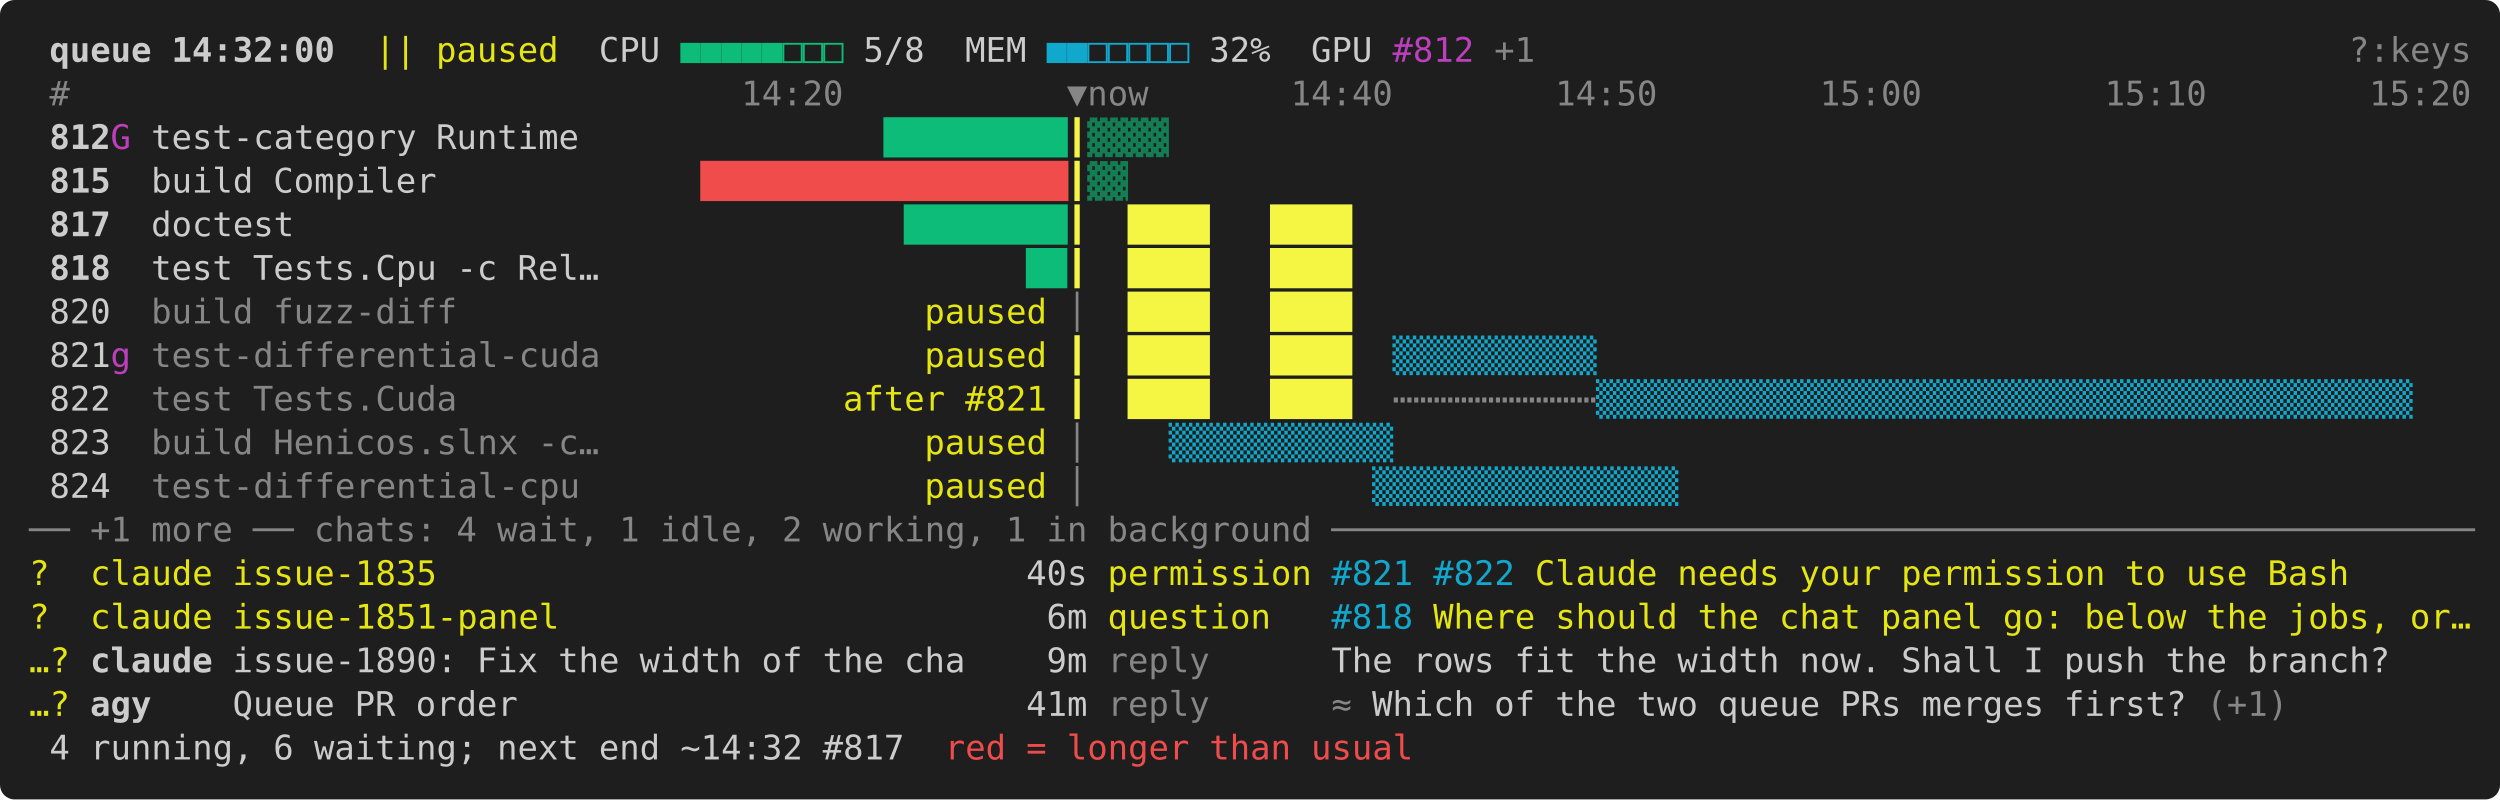
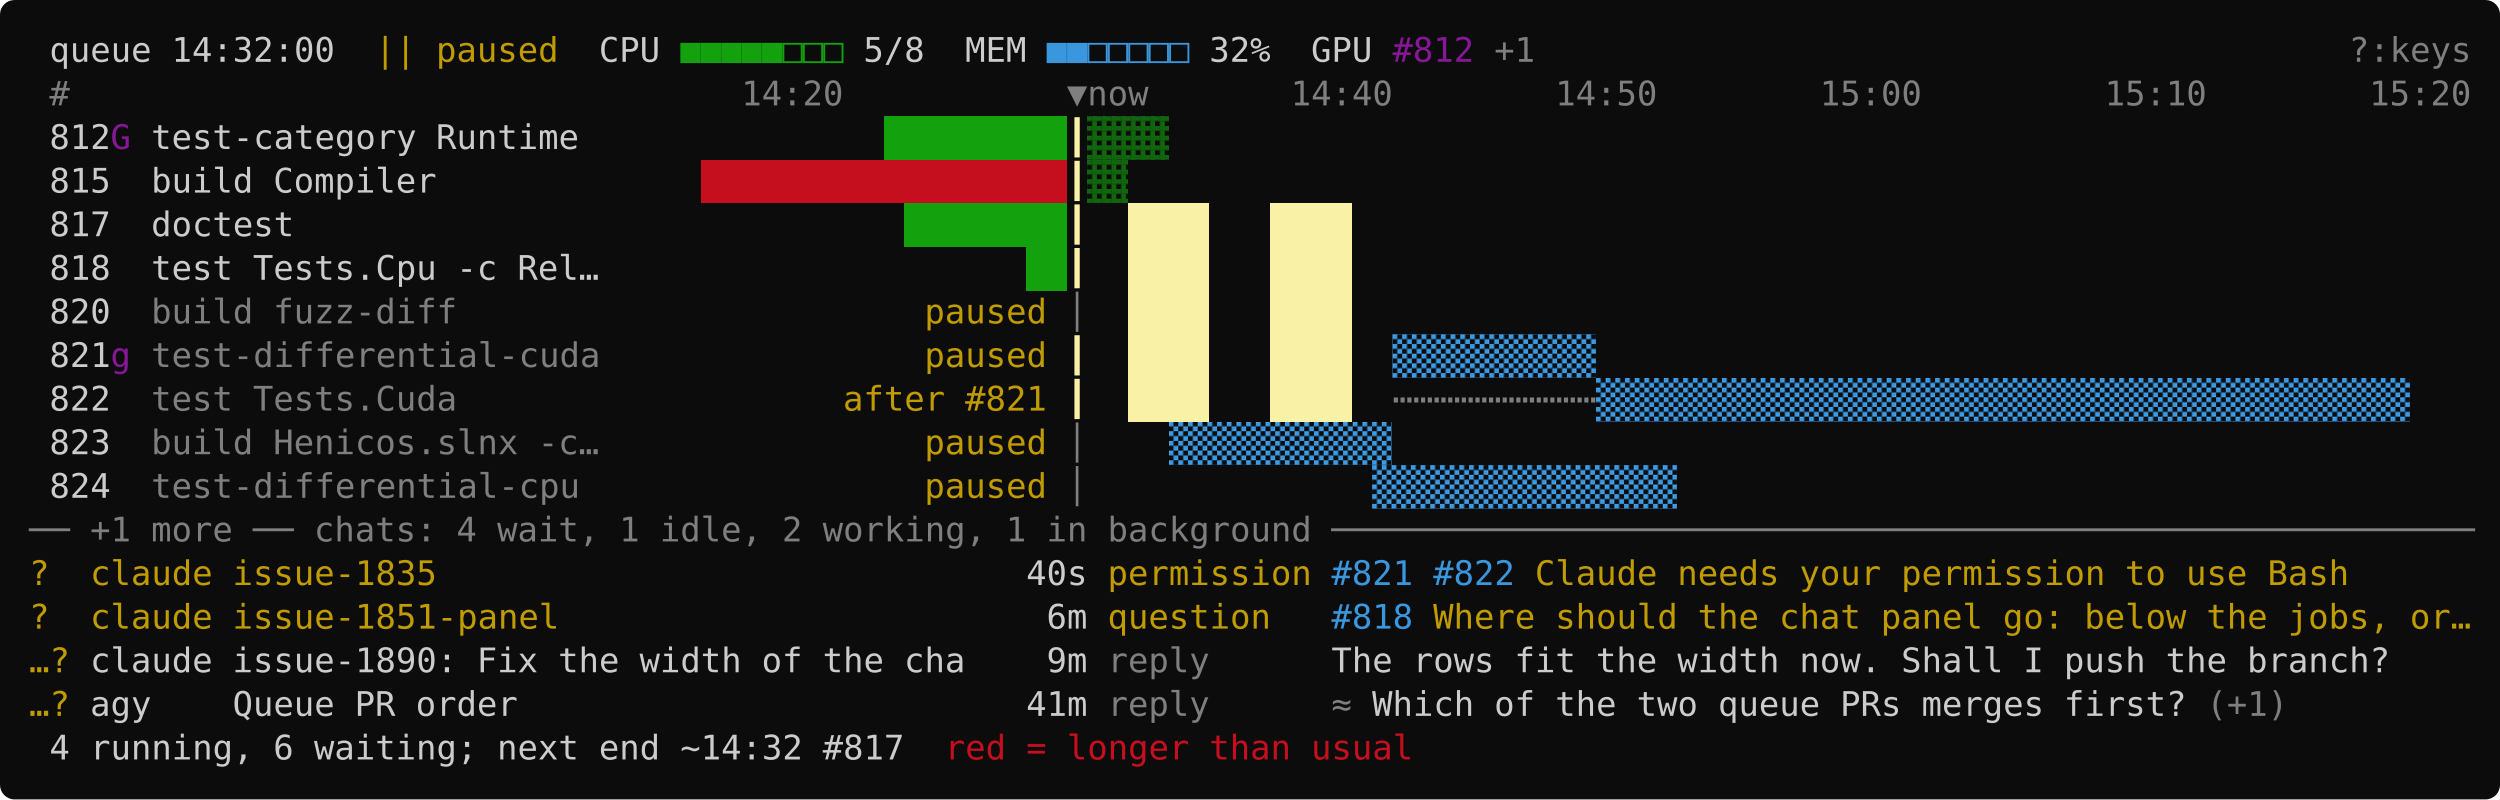
<svg xmlns="http://www.w3.org/2000/svg" width="1032" height="330" viewBox="0 0 1032 330">
-   <rect width="100%" height="100%" rx="6" fill="#1e1e1e" />
-   <g font-family="ui-monospace, SFMono-Regular, Menlo, Consolas, 'DejaVu Sans Mono', monospace" font-size="14">
+   <defs>
+     <pattern id="shade0" x="448.8" y="48" width="4" height="4" patternUnits="userSpaceOnUse" fill="#13a10e" fill-opacity="0.6">
+       <rect x="0" y="0" width="2" height="2" />
+       <rect x="2" y="2" width="2" height="2" />
+       <rect x="2" y="0" width="2" height="2" />
+     </pattern>
+     <pattern id="shade1" x="448.8" y="66" width="4" height="4" patternUnits="userSpaceOnUse" fill="#13a10e" fill-opacity="0.6">
+       <rect x="0" y="0" width="2" height="2" />
+       <rect x="2" y="2" width="2" height="2" />
+       <rect x="2" y="0" width="2" height="2" />
+     </pattern>
+     <pattern id="shade2" x="574.8" y="138" width="4" height="4" patternUnits="userSpaceOnUse" fill="#3a96dd">
+       <rect x="0" y="0" width="2" height="2" />
+       <rect x="2" y="2" width="2" height="2" />
+     </pattern>
+     <pattern id="shade3" x="658.8" y="156" width="4" height="4" patternUnits="userSpaceOnUse" fill="#3a96dd">
+       <rect x="0" y="0" width="2" height="2" />
+       <rect x="2" y="2" width="2" height="2" />
+     </pattern>
+     <pattern id="shade4" x="482.4" y="174" width="4" height="4" patternUnits="userSpaceOnUse" fill="#3a96dd">
+       <rect x="0" y="0" width="2" height="2" />
+       <rect x="2" y="2" width="2" height="2" />
+     </pattern>
+     <pattern id="shade5" x="566.4" y="192" width="4" height="4" patternUnits="userSpaceOnUse" fill="#3a96dd">
+       <rect x="0" y="0" width="2" height="2" />
+       <rect x="2" y="2" width="2" height="2" />
+     </pattern>
+   </defs>
+   <rect width="100%" height="100%" rx="6" fill="#0c0c0c" />
+   <g shape-rendering="crispEdges">
+     <rect x="364.8" y="48" width="75.6" height="18" fill="#13a10e" />
+     <rect x="448.8" y="48" width="33.6" height="18" fill="url(#shade0)" />
+     <rect x="289.2" y="66" width="151.2" height="18" fill="#c50f1f" />
+     <rect x="448.8" y="66" width="16.8" height="18" fill="url(#shade1)" />
+     <rect x="373.2" y="84" width="67.2" height="18" fill="#13a10e" />
+     <rect x="465.6" y="84" width="33.6" height="18" fill="#f9f1a5" />
+     <rect x="524.4" y="84" width="33.6" height="18" fill="#f9f1a5" />
+     <rect x="423.6" y="102" width="16.8" height="18" fill="#13a10e" />
+     <rect x="465.6" y="102" width="33.6" height="18" fill="#f9f1a5" />
+     <rect x="524.4" y="102" width="33.6" height="18" fill="#f9f1a5" />
+     <rect x="465.6" y="120" width="33.6" height="18" fill="#f9f1a5" />
+     <rect x="524.4" y="120" width="33.6" height="18" fill="#f9f1a5" />
+     <rect x="465.6" y="138" width="33.6" height="18" fill="#f9f1a5" />
+     <rect x="524.4" y="138" width="33.6" height="18" fill="#f9f1a5" />
+     <rect x="574.8" y="138" width="84" height="18" fill="url(#shade2)" />
+     <rect x="465.6" y="156" width="33.6" height="18" fill="#f9f1a5" />
+     <rect x="524.4" y="156" width="33.6" height="18" fill="#f9f1a5" />
+     <rect x="658.8" y="156" width="336" height="18" fill="url(#shade3)" />
+     <rect x="482.4" y="174" width="92.4" height="18" fill="url(#shade4)" />
+     <rect x="566.4" y="192" width="126" height="18" fill="url(#shade5)" />
+   </g>
+   <g font-family="'Cascadia Mono', 'Cascadia Code', Consolas, ui-monospace, SFMono-Regular, Menlo, 'DejaVu Sans Mono', monospace" font-size="14">
    <text y="25.5">
-       <tspan x="20.4" textLength="42" lengthAdjust="spacingAndGlyphs" fill="#cccccc" font-weight="bold">queue</tspan>
-       <tspan x="70.8" textLength="67.2" lengthAdjust="spacingAndGlyphs" fill="#cccccc" font-weight="bold">14:32:00</tspan>
-       <tspan x="154.8" textLength="16.8" lengthAdjust="spacingAndGlyphs" fill="#e5e510">||</tspan>
-       <tspan x="180" textLength="50.4" lengthAdjust="spacingAndGlyphs" fill="#e5e510">paused</tspan>
+       <tspan x="20.4" textLength="42" lengthAdjust="spacingAndGlyphs" fill="#cccccc">queue</tspan>
+       <tspan x="70.8" textLength="67.2" lengthAdjust="spacingAndGlyphs" fill="#cccccc">14:32:00</tspan>
+       <tspan x="154.8" textLength="16.8" lengthAdjust="spacingAndGlyphs" fill="#c19c00">||</tspan>
+       <tspan x="180" textLength="50.4" lengthAdjust="spacingAndGlyphs" fill="#c19c00">paused</tspan>
      <tspan x="247.2" textLength="25.2" lengthAdjust="spacingAndGlyphs" fill="#cccccc">CPU</tspan>
-       <tspan x="280.8" textLength="67.2" lengthAdjust="spacingAndGlyphs" fill="#0dbc79">■■■■■□□□</tspan>
+       <tspan x="280.8" textLength="67.2" lengthAdjust="spacingAndGlyphs" fill="#13a10e">■■■■■□□□</tspan>
      <tspan x="356.4" textLength="25.2" lengthAdjust="spacingAndGlyphs" fill="#cccccc">5/8</tspan>
      <tspan x="398.4" textLength="25.2" lengthAdjust="spacingAndGlyphs" fill="#cccccc">MEM</tspan>
-       <tspan x="432" textLength="58.8" lengthAdjust="spacingAndGlyphs" fill="#11a8cd">■■□□□□□</tspan>
+       <tspan x="432" textLength="58.8" lengthAdjust="spacingAndGlyphs" fill="#3a96dd">■■□□□□□</tspan>
      <tspan x="499.2" textLength="25.2" lengthAdjust="spacingAndGlyphs" fill="#cccccc">32%</tspan>
      <tspan x="541.2" textLength="25.2" lengthAdjust="spacingAndGlyphs" fill="#cccccc">GPU</tspan>
-       <tspan x="574.8" textLength="33.6" lengthAdjust="spacingAndGlyphs" fill="#bc3fbc">#812</tspan>
+       <tspan x="574.8" textLength="33.6" lengthAdjust="spacingAndGlyphs" fill="#881798">#812</tspan>
      <tspan x="616.8" textLength="16.8" lengthAdjust="spacingAndGlyphs" fill="#cccccc" fill-opacity="0.6">+1</tspan>
      <tspan x="969.6" textLength="50.4" lengthAdjust="spacingAndGlyphs" fill="#cccccc" fill-opacity="0.6">?:keys</tspan>
    </text>
    <text y="43.5">
      <tspan x="20.4" textLength="8.4" lengthAdjust="spacingAndGlyphs" fill="#cccccc" fill-opacity="0.6">#</tspan>
      <tspan x="306" textLength="42" lengthAdjust="spacingAndGlyphs" fill="#cccccc" fill-opacity="0.6">14:20</tspan>
      <tspan x="440.4" textLength="33.6" lengthAdjust="spacingAndGlyphs" fill="#cccccc" fill-opacity="0.6">▼now</tspan>
      <tspan x="532.8" textLength="42" lengthAdjust="spacingAndGlyphs" fill="#cccccc" fill-opacity="0.6">14:40</tspan>
      <tspan x="642" textLength="42" lengthAdjust="spacingAndGlyphs" fill="#cccccc" fill-opacity="0.6">14:50</tspan>
      <tspan x="751.2" textLength="42" lengthAdjust="spacingAndGlyphs" fill="#cccccc" fill-opacity="0.6">15:00</tspan>
      <tspan x="868.8" textLength="42" lengthAdjust="spacingAndGlyphs" fill="#cccccc" fill-opacity="0.6">15:10</tspan>
      <tspan x="978" textLength="42" lengthAdjust="spacingAndGlyphs" fill="#cccccc" fill-opacity="0.6">15:20</tspan>
    </text>
    <text y="61.5">
-       <tspan x="20.4" textLength="25.2" lengthAdjust="spacingAndGlyphs" fill="#cccccc" font-weight="bold">812</tspan>
-       <tspan x="45.6" textLength="8.4" lengthAdjust="spacingAndGlyphs" fill="#bc3fbc">G</tspan>
+       <tspan x="20.4" textLength="25.2" lengthAdjust="spacingAndGlyphs" fill="#cccccc">812</tspan>
+       <tspan x="45.6" textLength="8.4" lengthAdjust="spacingAndGlyphs" fill="#881798">G</tspan>
      <tspan x="62.4" textLength="109.2" lengthAdjust="spacingAndGlyphs" fill="#cccccc">test-category</tspan>
      <tspan x="180" textLength="58.8" lengthAdjust="spacingAndGlyphs" fill="#cccccc">Runtime</tspan>
-       <tspan x="364.8" textLength="75.6" lengthAdjust="spacingAndGlyphs" fill="#0dbc79">█████████</tspan>
-       <tspan x="440.4" textLength="8.4" lengthAdjust="spacingAndGlyphs" fill="#f5f543" font-weight="bold">┃</tspan>
-       <tspan x="448.8" textLength="33.6" lengthAdjust="spacingAndGlyphs" fill="#0dbc79" fill-opacity="0.6">▓▓▓▓</tspan>
+       <tspan x="440.4" textLength="8.4" lengthAdjust="spacingAndGlyphs" fill="#f9f1a5">┃</tspan>
    </text>
    <text y="79.5">
-       <tspan x="20.4" textLength="25.2" lengthAdjust="spacingAndGlyphs" fill="#cccccc" font-weight="bold">815</tspan>
+       <tspan x="20.4" textLength="25.2" lengthAdjust="spacingAndGlyphs" fill="#cccccc">815</tspan>
      <tspan x="62.4" textLength="42" lengthAdjust="spacingAndGlyphs" fill="#cccccc">build</tspan>
      <tspan x="112.8" textLength="67.2" lengthAdjust="spacingAndGlyphs" fill="#cccccc">Compiler</tspan>
-       <tspan x="289.2" textLength="151.2" lengthAdjust="spacingAndGlyphs" fill="#f14c4c">██████████████████</tspan>
-       <tspan x="440.4" textLength="8.4" lengthAdjust="spacingAndGlyphs" fill="#f5f543" font-weight="bold">┃</tspan>
-       <tspan x="448.8" textLength="16.8" lengthAdjust="spacingAndGlyphs" fill="#0dbc79" fill-opacity="0.6">▓▓</tspan>
+       <tspan x="440.4" textLength="8.4" lengthAdjust="spacingAndGlyphs" fill="#f9f1a5">┃</tspan>
    </text>
    <text y="97.5">
-       <tspan x="20.4" textLength="25.2" lengthAdjust="spacingAndGlyphs" fill="#cccccc" font-weight="bold">817</tspan>
+       <tspan x="20.4" textLength="25.2" lengthAdjust="spacingAndGlyphs" fill="#cccccc">817</tspan>
      <tspan x="62.4" textLength="58.8" lengthAdjust="spacingAndGlyphs" fill="#cccccc">doctest</tspan>
-       <tspan x="373.2" textLength="67.2" lengthAdjust="spacingAndGlyphs" fill="#0dbc79">████████</tspan>
-       <tspan x="440.4" textLength="8.4" lengthAdjust="spacingAndGlyphs" fill="#f5f543" font-weight="bold">┃</tspan>
-       <tspan x="465.6" textLength="33.6" lengthAdjust="spacingAndGlyphs" fill="#f5f543" font-weight="bold">████</tspan>
-       <tspan x="524.4" textLength="33.6" lengthAdjust="spacingAndGlyphs" fill="#f5f543" font-weight="bold">████</tspan>
+       <tspan x="440.4" textLength="8.4" lengthAdjust="spacingAndGlyphs" fill="#f9f1a5">┃</tspan>
    </text>
    <text y="115.5">
-       <tspan x="20.4" textLength="25.2" lengthAdjust="spacingAndGlyphs" fill="#cccccc" font-weight="bold">818</tspan>
+       <tspan x="20.4" textLength="25.2" lengthAdjust="spacingAndGlyphs" fill="#cccccc">818</tspan>
      <tspan x="62.4" textLength="33.6" lengthAdjust="spacingAndGlyphs" fill="#cccccc">test</tspan>
      <tspan x="104.4" textLength="75.6" lengthAdjust="spacingAndGlyphs" fill="#cccccc">Tests.Cpu</tspan>
      <tspan x="188.4" textLength="16.8" lengthAdjust="spacingAndGlyphs" fill="#cccccc">-c</tspan>
      <tspan x="213.6" textLength="33.6" lengthAdjust="spacingAndGlyphs" fill="#cccccc">Rel…</tspan>
-       <tspan x="423.6" textLength="16.8" lengthAdjust="spacingAndGlyphs" fill="#0dbc79">██</tspan>
-       <tspan x="440.4" textLength="8.4" lengthAdjust="spacingAndGlyphs" fill="#f5f543" font-weight="bold">┃</tspan>
-       <tspan x="465.6" textLength="33.6" lengthAdjust="spacingAndGlyphs" fill="#f5f543" font-weight="bold">████</tspan>
-       <tspan x="524.4" textLength="33.6" lengthAdjust="spacingAndGlyphs" fill="#f5f543" font-weight="bold">████</tspan>
+       <tspan x="440.4" textLength="8.4" lengthAdjust="spacingAndGlyphs" fill="#f9f1a5">┃</tspan>
    </text>
    <text y="133.5">
      <tspan x="20.4" textLength="25.2" lengthAdjust="spacingAndGlyphs" fill="#cccccc">820</tspan>
      <tspan x="62.4" textLength="42" lengthAdjust="spacingAndGlyphs" fill="#cccccc" fill-opacity="0.6">build</tspan>
      <tspan x="112.8" textLength="75.6" lengthAdjust="spacingAndGlyphs" fill="#cccccc" fill-opacity="0.6">fuzz-diff</tspan>
-       <tspan x="381.6" textLength="50.4" lengthAdjust="spacingAndGlyphs" fill="#e5e510">paused</tspan>
+       <tspan x="381.6" textLength="50.4" lengthAdjust="spacingAndGlyphs" fill="#c19c00">paused</tspan>
      <tspan x="440.4" textLength="8.4" lengthAdjust="spacingAndGlyphs" fill="#cccccc" fill-opacity="0.6">│</tspan>
-       <tspan x="465.6" textLength="33.6" lengthAdjust="spacingAndGlyphs" fill="#f5f543" font-weight="bold">████</tspan>
-       <tspan x="524.4" textLength="33.6" lengthAdjust="spacingAndGlyphs" fill="#f5f543" font-weight="bold">████</tspan>
    </text>
    <text y="151.5">
      <tspan x="20.4" textLength="25.2" lengthAdjust="spacingAndGlyphs" fill="#cccccc">821</tspan>
-       <tspan x="45.6" textLength="8.4" lengthAdjust="spacingAndGlyphs" fill="#bc3fbc">g</tspan>
+       <tspan x="45.6" textLength="8.4" lengthAdjust="spacingAndGlyphs" fill="#881798">g</tspan>
      <tspan x="62.4" textLength="184.8" lengthAdjust="spacingAndGlyphs" fill="#cccccc" fill-opacity="0.6">test-differential-cuda</tspan>
-       <tspan x="381.6" textLength="50.4" lengthAdjust="spacingAndGlyphs" fill="#e5e510">paused</tspan>
-       <tspan x="440.4" textLength="8.4" lengthAdjust="spacingAndGlyphs" fill="#f5f543" font-weight="bold">┃</tspan>
-       <tspan x="465.6" textLength="33.6" lengthAdjust="spacingAndGlyphs" fill="#f5f543" font-weight="bold">████</tspan>
-       <tspan x="524.4" textLength="33.6" lengthAdjust="spacingAndGlyphs" fill="#f5f543" font-weight="bold">████</tspan>
-       <tspan x="574.8" textLength="84" lengthAdjust="spacingAndGlyphs" fill="#11a8cd">▒▒▒▒▒▒▒▒▒▒</tspan>
+       <tspan x="381.6" textLength="50.4" lengthAdjust="spacingAndGlyphs" fill="#c19c00">paused</tspan>
+       <tspan x="440.4" textLength="8.4" lengthAdjust="spacingAndGlyphs" fill="#f9f1a5">┃</tspan>
    </text>
    <text y="169.5">
      <tspan x="20.4" textLength="25.2" lengthAdjust="spacingAndGlyphs" fill="#cccccc">822</tspan>
      <tspan x="62.4" textLength="33.6" lengthAdjust="spacingAndGlyphs" fill="#cccccc" fill-opacity="0.6">test</tspan>
      <tspan x="104.4" textLength="84" lengthAdjust="spacingAndGlyphs" fill="#cccccc" fill-opacity="0.6">Tests.Cuda</tspan>
-       <tspan x="348" textLength="42" lengthAdjust="spacingAndGlyphs" fill="#e5e510">after</tspan>
-       <tspan x="398.4" textLength="33.6" lengthAdjust="spacingAndGlyphs" fill="#e5e510">#821</tspan>
-       <tspan x="440.4" textLength="8.4" lengthAdjust="spacingAndGlyphs" fill="#f5f543" font-weight="bold">┃</tspan>
-       <tspan x="465.6" textLength="33.6" lengthAdjust="spacingAndGlyphs" fill="#f5f543" font-weight="bold">████</tspan>
-       <tspan x="524.4" textLength="33.6" lengthAdjust="spacingAndGlyphs" fill="#f5f543" font-weight="bold">████</tspan>
+       <tspan x="348" textLength="42" lengthAdjust="spacingAndGlyphs" fill="#c19c00">after</tspan>
+       <tspan x="398.4" textLength="33.6" lengthAdjust="spacingAndGlyphs" fill="#c19c00">#821</tspan>
+       <tspan x="440.4" textLength="8.4" lengthAdjust="spacingAndGlyphs" fill="#f9f1a5">┃</tspan>
      <tspan x="574.8" textLength="84" lengthAdjust="spacingAndGlyphs" fill="#cccccc" fill-opacity="0.6">⋯⋯⋯⋯⋯⋯⋯⋯⋯⋯</tspan>
-       <tspan x="658.8" textLength="336" lengthAdjust="spacingAndGlyphs" fill="#11a8cd">▒▒▒▒▒▒▒▒▒▒▒▒▒▒▒▒▒▒▒▒▒▒▒▒▒▒▒▒▒▒▒▒▒▒▒▒▒▒▒▒</tspan>
    </text>
    <text y="187.5">
      <tspan x="20.4" textLength="25.2" lengthAdjust="spacingAndGlyphs" fill="#cccccc">823</tspan>
      <tspan x="62.4" textLength="42" lengthAdjust="spacingAndGlyphs" fill="#cccccc" fill-opacity="0.6">build</tspan>
      <tspan x="112.8" textLength="100.8" lengthAdjust="spacingAndGlyphs" fill="#cccccc" fill-opacity="0.6">Henicos.slnx</tspan>
      <tspan x="222" textLength="25.2" lengthAdjust="spacingAndGlyphs" fill="#cccccc" fill-opacity="0.6">-c…</tspan>
-       <tspan x="381.6" textLength="50.4" lengthAdjust="spacingAndGlyphs" fill="#e5e510">paused</tspan>
+       <tspan x="381.6" textLength="50.4" lengthAdjust="spacingAndGlyphs" fill="#c19c00">paused</tspan>
      <tspan x="440.4" textLength="8.4" lengthAdjust="spacingAndGlyphs" fill="#cccccc" fill-opacity="0.6">│</tspan>
-       <tspan x="482.4" textLength="92.4" lengthAdjust="spacingAndGlyphs" fill="#11a8cd">▒▒▒▒▒▒▒▒▒▒▒</tspan>
    </text>
    <text y="205.5">
      <tspan x="20.4" textLength="25.2" lengthAdjust="spacingAndGlyphs" fill="#cccccc">824</tspan>
      <tspan x="62.4" textLength="176.4" lengthAdjust="spacingAndGlyphs" fill="#cccccc" fill-opacity="0.6">test-differential-cpu</tspan>
-       <tspan x="381.6" textLength="50.4" lengthAdjust="spacingAndGlyphs" fill="#e5e510">paused</tspan>
+       <tspan x="381.6" textLength="50.4" lengthAdjust="spacingAndGlyphs" fill="#c19c00">paused</tspan>
      <tspan x="440.4" textLength="8.4" lengthAdjust="spacingAndGlyphs" fill="#cccccc" fill-opacity="0.6">│</tspan>
-       <tspan x="566.4" textLength="126" lengthAdjust="spacingAndGlyphs" fill="#11a8cd">▒▒▒▒▒▒▒▒▒▒▒▒▒▒▒</tspan>
    </text>
    <text y="223.5">
      <tspan x="12" textLength="16.8" lengthAdjust="spacingAndGlyphs" fill="#cccccc" fill-opacity="0.6">──</tspan>
      <tspan x="37.2" textLength="16.8" lengthAdjust="spacingAndGlyphs" fill="#cccccc" fill-opacity="0.6">+1</tspan>
      <tspan x="62.4" textLength="33.6" lengthAdjust="spacingAndGlyphs" fill="#cccccc" fill-opacity="0.6">more</tspan>
      <tspan x="104.4" textLength="16.8" lengthAdjust="spacingAndGlyphs" fill="#cccccc" fill-opacity="0.6">──</tspan>
      <tspan x="129.6" textLength="50.4" lengthAdjust="spacingAndGlyphs" fill="#cccccc" fill-opacity="0.6">chats:</tspan>
      <tspan x="188.4" textLength="8.4" lengthAdjust="spacingAndGlyphs" fill="#cccccc" fill-opacity="0.6">4</tspan>
      <tspan x="205.2" textLength="42" lengthAdjust="spacingAndGlyphs" fill="#cccccc" fill-opacity="0.6">wait,</tspan>
      <tspan x="255.6" textLength="8.4" lengthAdjust="spacingAndGlyphs" fill="#cccccc" fill-opacity="0.6">1</tspan>
      <tspan x="272.4" textLength="42" lengthAdjust="spacingAndGlyphs" fill="#cccccc" fill-opacity="0.6">idle,</tspan>
      <tspan x="322.8" textLength="8.4" lengthAdjust="spacingAndGlyphs" fill="#cccccc" fill-opacity="0.6">2</tspan>
      <tspan x="339.6" textLength="67.2" lengthAdjust="spacingAndGlyphs" fill="#cccccc" fill-opacity="0.6">working,</tspan>
      <tspan x="415.2" textLength="8.4" lengthAdjust="spacingAndGlyphs" fill="#cccccc" fill-opacity="0.6">1</tspan>
      <tspan x="432" textLength="16.8" lengthAdjust="spacingAndGlyphs" fill="#cccccc" fill-opacity="0.6">in</tspan>
      <tspan x="457.2" textLength="84" lengthAdjust="spacingAndGlyphs" fill="#cccccc" fill-opacity="0.6">background</tspan>
      <tspan x="549.6" textLength="470.4" lengthAdjust="spacingAndGlyphs" fill="#cccccc" fill-opacity="0.6">────────────────────────────────────────────────────────</tspan>
    </text>
    <text y="241.5">
-       <tspan x="12" textLength="8.4" lengthAdjust="spacingAndGlyphs" fill="#e5e510">?</tspan>
-       <tspan x="37.2" textLength="50.4" lengthAdjust="spacingAndGlyphs" fill="#e5e510">claude</tspan>
-       <tspan x="96" textLength="84" lengthAdjust="spacingAndGlyphs" fill="#e5e510">issue-1835</tspan>
+       <tspan x="12" textLength="8.4" lengthAdjust="spacingAndGlyphs" fill="#c19c00">?</tspan>
+       <tspan x="37.2" textLength="50.4" lengthAdjust="spacingAndGlyphs" fill="#c19c00">claude</tspan>
+       <tspan x="96" textLength="84" lengthAdjust="spacingAndGlyphs" fill="#c19c00">issue-1835</tspan>
      <tspan x="423.6" textLength="25.2" lengthAdjust="spacingAndGlyphs" fill="#cccccc">40s</tspan>
-       <tspan x="457.2" textLength="84" lengthAdjust="spacingAndGlyphs" fill="#e5e510">permission</tspan>
-       <tspan x="549.6" textLength="33.6" lengthAdjust="spacingAndGlyphs" fill="#11a8cd">#821</tspan>
-       <tspan x="591.6" textLength="33.6" lengthAdjust="spacingAndGlyphs" fill="#11a8cd">#822</tspan>
-       <tspan x="633.6" textLength="50.4" lengthAdjust="spacingAndGlyphs" fill="#e5e510">Claude</tspan>
-       <tspan x="692.4" textLength="42" lengthAdjust="spacingAndGlyphs" fill="#e5e510">needs</tspan>
-       <tspan x="742.8" textLength="33.6" lengthAdjust="spacingAndGlyphs" fill="#e5e510">your</tspan>
-       <tspan x="784.8" textLength="84" lengthAdjust="spacingAndGlyphs" fill="#e5e510">permission</tspan>
-       <tspan x="877.2" textLength="16.8" lengthAdjust="spacingAndGlyphs" fill="#e5e510">to</tspan>
-       <tspan x="902.4" textLength="25.2" lengthAdjust="spacingAndGlyphs" fill="#e5e510">use</tspan>
-       <tspan x="936" textLength="33.6" lengthAdjust="spacingAndGlyphs" fill="#e5e510">Bash</tspan>
+       <tspan x="457.2" textLength="84" lengthAdjust="spacingAndGlyphs" fill="#c19c00">permission</tspan>
+       <tspan x="549.6" textLength="33.6" lengthAdjust="spacingAndGlyphs" fill="#3a96dd">#821</tspan>
+       <tspan x="591.6" textLength="33.6" lengthAdjust="spacingAndGlyphs" fill="#3a96dd">#822</tspan>
+       <tspan x="633.6" textLength="50.4" lengthAdjust="spacingAndGlyphs" fill="#c19c00">Claude</tspan>
+       <tspan x="692.4" textLength="42" lengthAdjust="spacingAndGlyphs" fill="#c19c00">needs</tspan>
+       <tspan x="742.8" textLength="33.6" lengthAdjust="spacingAndGlyphs" fill="#c19c00">your</tspan>
+       <tspan x="784.8" textLength="84" lengthAdjust="spacingAndGlyphs" fill="#c19c00">permission</tspan>
+       <tspan x="877.2" textLength="16.8" lengthAdjust="spacingAndGlyphs" fill="#c19c00">to</tspan>
+       <tspan x="902.4" textLength="25.2" lengthAdjust="spacingAndGlyphs" fill="#c19c00">use</tspan>
+       <tspan x="936" textLength="33.6" lengthAdjust="spacingAndGlyphs" fill="#c19c00">Bash</tspan>
    </text>
    <text y="259.5">
-       <tspan x="12" textLength="8.4" lengthAdjust="spacingAndGlyphs" fill="#e5e510">?</tspan>
-       <tspan x="37.2" textLength="50.4" lengthAdjust="spacingAndGlyphs" fill="#e5e510">claude</tspan>
-       <tspan x="96" textLength="134.4" lengthAdjust="spacingAndGlyphs" fill="#e5e510">issue-1851-panel</tspan>
+       <tspan x="12" textLength="8.4" lengthAdjust="spacingAndGlyphs" fill="#c19c00">?</tspan>
+       <tspan x="37.2" textLength="50.4" lengthAdjust="spacingAndGlyphs" fill="#c19c00">claude</tspan>
+       <tspan x="96" textLength="134.4" lengthAdjust="spacingAndGlyphs" fill="#c19c00">issue-1851-panel</tspan>
      <tspan x="432" textLength="16.8" lengthAdjust="spacingAndGlyphs" fill="#cccccc">6m</tspan>
-       <tspan x="457.2" textLength="67.2" lengthAdjust="spacingAndGlyphs" fill="#e5e510">question</tspan>
-       <tspan x="549.6" textLength="33.6" lengthAdjust="spacingAndGlyphs" fill="#11a8cd">#818</tspan>
-       <tspan x="591.6" textLength="42" lengthAdjust="spacingAndGlyphs" fill="#e5e510">Where</tspan>
-       <tspan x="642" textLength="50.4" lengthAdjust="spacingAndGlyphs" fill="#e5e510">should</tspan>
-       <tspan x="700.8" textLength="25.2" lengthAdjust="spacingAndGlyphs" fill="#e5e510">the</tspan>
-       <tspan x="734.4" textLength="33.6" lengthAdjust="spacingAndGlyphs" fill="#e5e510">chat</tspan>
-       <tspan x="776.4" textLength="42" lengthAdjust="spacingAndGlyphs" fill="#e5e510">panel</tspan>
-       <tspan x="826.8" textLength="25.2" lengthAdjust="spacingAndGlyphs" fill="#e5e510">go:</tspan>
-       <tspan x="860.4" textLength="42" lengthAdjust="spacingAndGlyphs" fill="#e5e510">below</tspan>
-       <tspan x="910.8" textLength="25.2" lengthAdjust="spacingAndGlyphs" fill="#e5e510">the</tspan>
-       <tspan x="944.4" textLength="42" lengthAdjust="spacingAndGlyphs" fill="#e5e510">jobs,</tspan>
-       <tspan x="994.8" textLength="25.2" lengthAdjust="spacingAndGlyphs" fill="#e5e510">or…</tspan>
+       <tspan x="457.2" textLength="67.2" lengthAdjust="spacingAndGlyphs" fill="#c19c00">question</tspan>
+       <tspan x="549.6" textLength="33.6" lengthAdjust="spacingAndGlyphs" fill="#3a96dd">#818</tspan>
+       <tspan x="591.6" textLength="42" lengthAdjust="spacingAndGlyphs" fill="#c19c00">Where</tspan>
+       <tspan x="642" textLength="50.4" lengthAdjust="spacingAndGlyphs" fill="#c19c00">should</tspan>
+       <tspan x="700.8" textLength="25.2" lengthAdjust="spacingAndGlyphs" fill="#c19c00">the</tspan>
+       <tspan x="734.4" textLength="33.6" lengthAdjust="spacingAndGlyphs" fill="#c19c00">chat</tspan>
+       <tspan x="776.4" textLength="42" lengthAdjust="spacingAndGlyphs" fill="#c19c00">panel</tspan>
+       <tspan x="826.8" textLength="25.2" lengthAdjust="spacingAndGlyphs" fill="#c19c00">go:</tspan>
+       <tspan x="860.4" textLength="42" lengthAdjust="spacingAndGlyphs" fill="#c19c00">below</tspan>
+       <tspan x="910.8" textLength="25.2" lengthAdjust="spacingAndGlyphs" fill="#c19c00">the</tspan>
+       <tspan x="944.4" textLength="42" lengthAdjust="spacingAndGlyphs" fill="#c19c00">jobs,</tspan>
+       <tspan x="994.8" textLength="25.2" lengthAdjust="spacingAndGlyphs" fill="#c19c00">or…</tspan>
    </text>
    <text y="277.5">
-       <tspan x="12" textLength="16.8" lengthAdjust="spacingAndGlyphs" fill="#e5e510">…?</tspan>
-       <tspan x="37.2" textLength="50.4" lengthAdjust="spacingAndGlyphs" fill="#cccccc" font-weight="bold">claude</tspan>
+       <tspan x="12" textLength="16.8" lengthAdjust="spacingAndGlyphs" fill="#c19c00">…?</tspan>
+       <tspan x="37.2" textLength="50.4" lengthAdjust="spacingAndGlyphs" fill="#cccccc">claude</tspan>
      <tspan x="96" textLength="92.4" lengthAdjust="spacingAndGlyphs" fill="#cccccc">issue-1890:</tspan>
      <tspan x="196.8" textLength="25.2" lengthAdjust="spacingAndGlyphs" fill="#cccccc">Fix</tspan>
      <tspan x="230.4" textLength="25.2" lengthAdjust="spacingAndGlyphs" fill="#cccccc">the</tspan>
      <tspan x="264" textLength="42" lengthAdjust="spacingAndGlyphs" fill="#cccccc">width</tspan>
      <tspan x="314.4" textLength="16.8" lengthAdjust="spacingAndGlyphs" fill="#cccccc">of</tspan>
      <tspan x="339.6" textLength="25.2" lengthAdjust="spacingAndGlyphs" fill="#cccccc">the</tspan>
      <tspan x="373.2" textLength="25.2" lengthAdjust="spacingAndGlyphs" fill="#cccccc">cha</tspan>
      <tspan x="432" textLength="16.8" lengthAdjust="spacingAndGlyphs" fill="#cccccc">9m</tspan>
      <tspan x="457.2" textLength="42" lengthAdjust="spacingAndGlyphs" fill="#cccccc" fill-opacity="0.6">reply</tspan>
      <tspan x="549.6" textLength="25.2" lengthAdjust="spacingAndGlyphs" fill="#cccccc">The</tspan>
      <tspan x="583.2" textLength="33.6" lengthAdjust="spacingAndGlyphs" fill="#cccccc">rows</tspan>
      <tspan x="625.2" textLength="25.2" lengthAdjust="spacingAndGlyphs" fill="#cccccc">fit</tspan>
      <tspan x="658.8" textLength="25.2" lengthAdjust="spacingAndGlyphs" fill="#cccccc">the</tspan>
      <tspan x="692.4" textLength="42" lengthAdjust="spacingAndGlyphs" fill="#cccccc">width</tspan>
      <tspan x="742.8" textLength="33.6" lengthAdjust="spacingAndGlyphs" fill="#cccccc">now.</tspan>
      <tspan x="784.8" textLength="42" lengthAdjust="spacingAndGlyphs" fill="#cccccc">Shall</tspan>
      <tspan x="835.2" textLength="8.4" lengthAdjust="spacingAndGlyphs" fill="#cccccc">I</tspan>
      <tspan x="852" textLength="33.6" lengthAdjust="spacingAndGlyphs" fill="#cccccc">push</tspan>
      <tspan x="894" textLength="25.2" lengthAdjust="spacingAndGlyphs" fill="#cccccc">the</tspan>
      <tspan x="927.6" textLength="58.8" lengthAdjust="spacingAndGlyphs" fill="#cccccc">branch?</tspan>
    </text>
    <text y="295.5">
-       <tspan x="12" textLength="16.8" lengthAdjust="spacingAndGlyphs" fill="#e5e510">…?</tspan>
-       <tspan x="37.2" textLength="25.2" lengthAdjust="spacingAndGlyphs" fill="#cccccc" font-weight="bold">agy</tspan>
+       <tspan x="12" textLength="16.8" lengthAdjust="spacingAndGlyphs" fill="#c19c00">…?</tspan>
+       <tspan x="37.2" textLength="25.2" lengthAdjust="spacingAndGlyphs" fill="#cccccc">agy</tspan>
      <tspan x="96" textLength="42" lengthAdjust="spacingAndGlyphs" fill="#cccccc">Queue</tspan>
      <tspan x="146.4" textLength="16.8" lengthAdjust="spacingAndGlyphs" fill="#cccccc">PR</tspan>
      <tspan x="171.6" textLength="42" lengthAdjust="spacingAndGlyphs" fill="#cccccc">order</tspan>
      <tspan x="423.6" textLength="25.2" lengthAdjust="spacingAndGlyphs" fill="#cccccc">41m</tspan>
      <tspan x="457.2" textLength="42" lengthAdjust="spacingAndGlyphs" fill="#cccccc" fill-opacity="0.6">reply</tspan>
      <tspan x="549.6" textLength="8.4" lengthAdjust="spacingAndGlyphs" fill="#cccccc" fill-opacity="0.6">≈</tspan>
      <tspan x="566.4" textLength="42" lengthAdjust="spacingAndGlyphs" fill="#cccccc">Which</tspan>
      <tspan x="616.8" textLength="16.8" lengthAdjust="spacingAndGlyphs" fill="#cccccc">of</tspan>
      <tspan x="642" textLength="25.2" lengthAdjust="spacingAndGlyphs" fill="#cccccc">the</tspan>
      <tspan x="675.6" textLength="25.2" lengthAdjust="spacingAndGlyphs" fill="#cccccc">two</tspan>
      <tspan x="709.2" textLength="42" lengthAdjust="spacingAndGlyphs" fill="#cccccc">queue</tspan>
      <tspan x="759.6" textLength="25.2" lengthAdjust="spacingAndGlyphs" fill="#cccccc">PRs</tspan>
      <tspan x="793.2" textLength="50.4" lengthAdjust="spacingAndGlyphs" fill="#cccccc">merges</tspan>
      <tspan x="852" textLength="50.4" lengthAdjust="spacingAndGlyphs" fill="#cccccc">first?</tspan>
      <tspan x="910.8" textLength="33.6" lengthAdjust="spacingAndGlyphs" fill="#cccccc" fill-opacity="0.6">(+1)</tspan>
    </text>
    <text y="313.5">
      <tspan x="20.4" textLength="8.4" lengthAdjust="spacingAndGlyphs" fill="#cccccc">4</tspan>
      <tspan x="37.2" textLength="67.2" lengthAdjust="spacingAndGlyphs" fill="#cccccc">running,</tspan>
      <tspan x="112.8" textLength="8.4" lengthAdjust="spacingAndGlyphs" fill="#cccccc">6</tspan>
      <tspan x="129.6" textLength="67.2" lengthAdjust="spacingAndGlyphs" fill="#cccccc">waiting;</tspan>
      <tspan x="205.2" textLength="33.6" lengthAdjust="spacingAndGlyphs" fill="#cccccc">next</tspan>
      <tspan x="247.2" textLength="25.2" lengthAdjust="spacingAndGlyphs" fill="#cccccc">end</tspan>
      <tspan x="280.8" textLength="50.4" lengthAdjust="spacingAndGlyphs" fill="#cccccc">~14:32</tspan>
      <tspan x="339.6" textLength="33.6" lengthAdjust="spacingAndGlyphs" fill="#cccccc">#817</tspan>
-       <tspan x="390" textLength="25.2" lengthAdjust="spacingAndGlyphs" fill="#f14c4c">red</tspan>
-       <tspan x="423.6" textLength="8.4" lengthAdjust="spacingAndGlyphs" fill="#f14c4c">=</tspan>
-       <tspan x="440.4" textLength="50.4" lengthAdjust="spacingAndGlyphs" fill="#f14c4c">longer</tspan>
-       <tspan x="499.2" textLength="33.6" lengthAdjust="spacingAndGlyphs" fill="#f14c4c">than</tspan>
-       <tspan x="541.2" textLength="42" lengthAdjust="spacingAndGlyphs" fill="#f14c4c">usual</tspan>
+       <tspan x="390" textLength="25.2" lengthAdjust="spacingAndGlyphs" fill="#c50f1f">red</tspan>
+       <tspan x="423.6" textLength="8.4" lengthAdjust="spacingAndGlyphs" fill="#c50f1f">=</tspan>
+       <tspan x="440.4" textLength="50.4" lengthAdjust="spacingAndGlyphs" fill="#c50f1f">longer</tspan>
+       <tspan x="499.2" textLength="33.6" lengthAdjust="spacingAndGlyphs" fill="#c50f1f">than</tspan>
+       <tspan x="541.2" textLength="42" lengthAdjust="spacingAndGlyphs" fill="#c50f1f">usual</tspan>
    </text>
  </g>
</svg>
